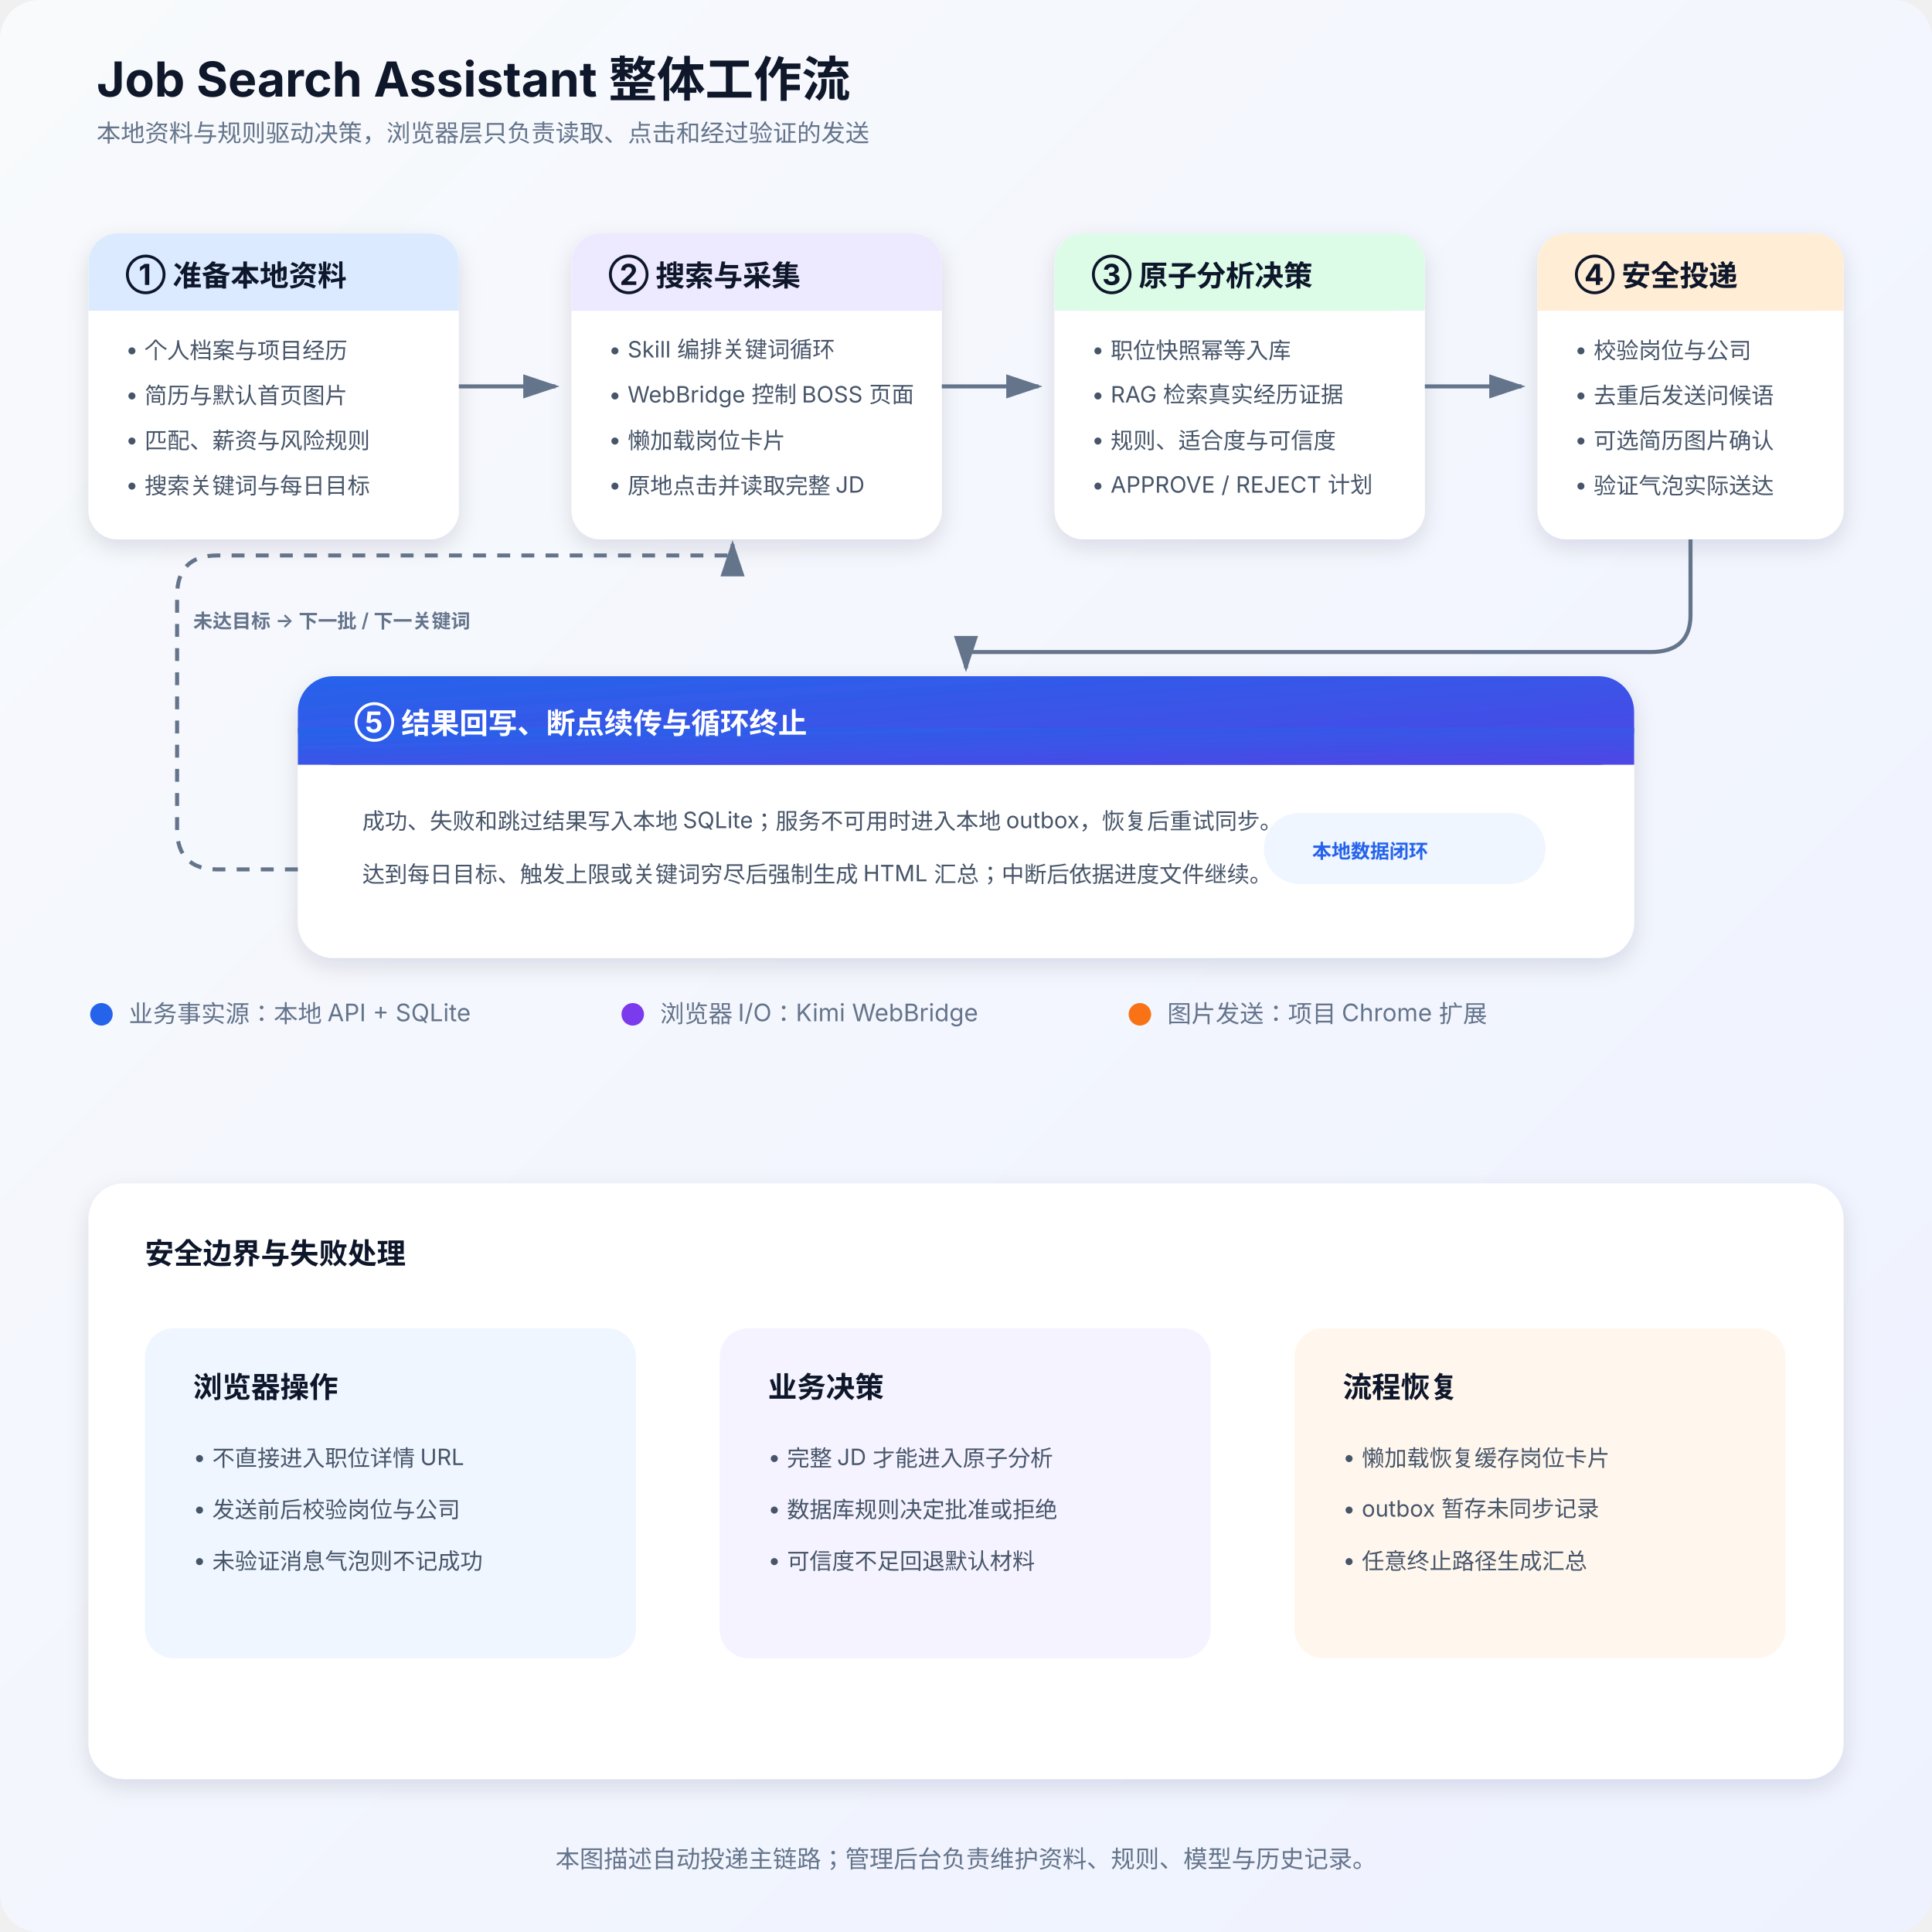
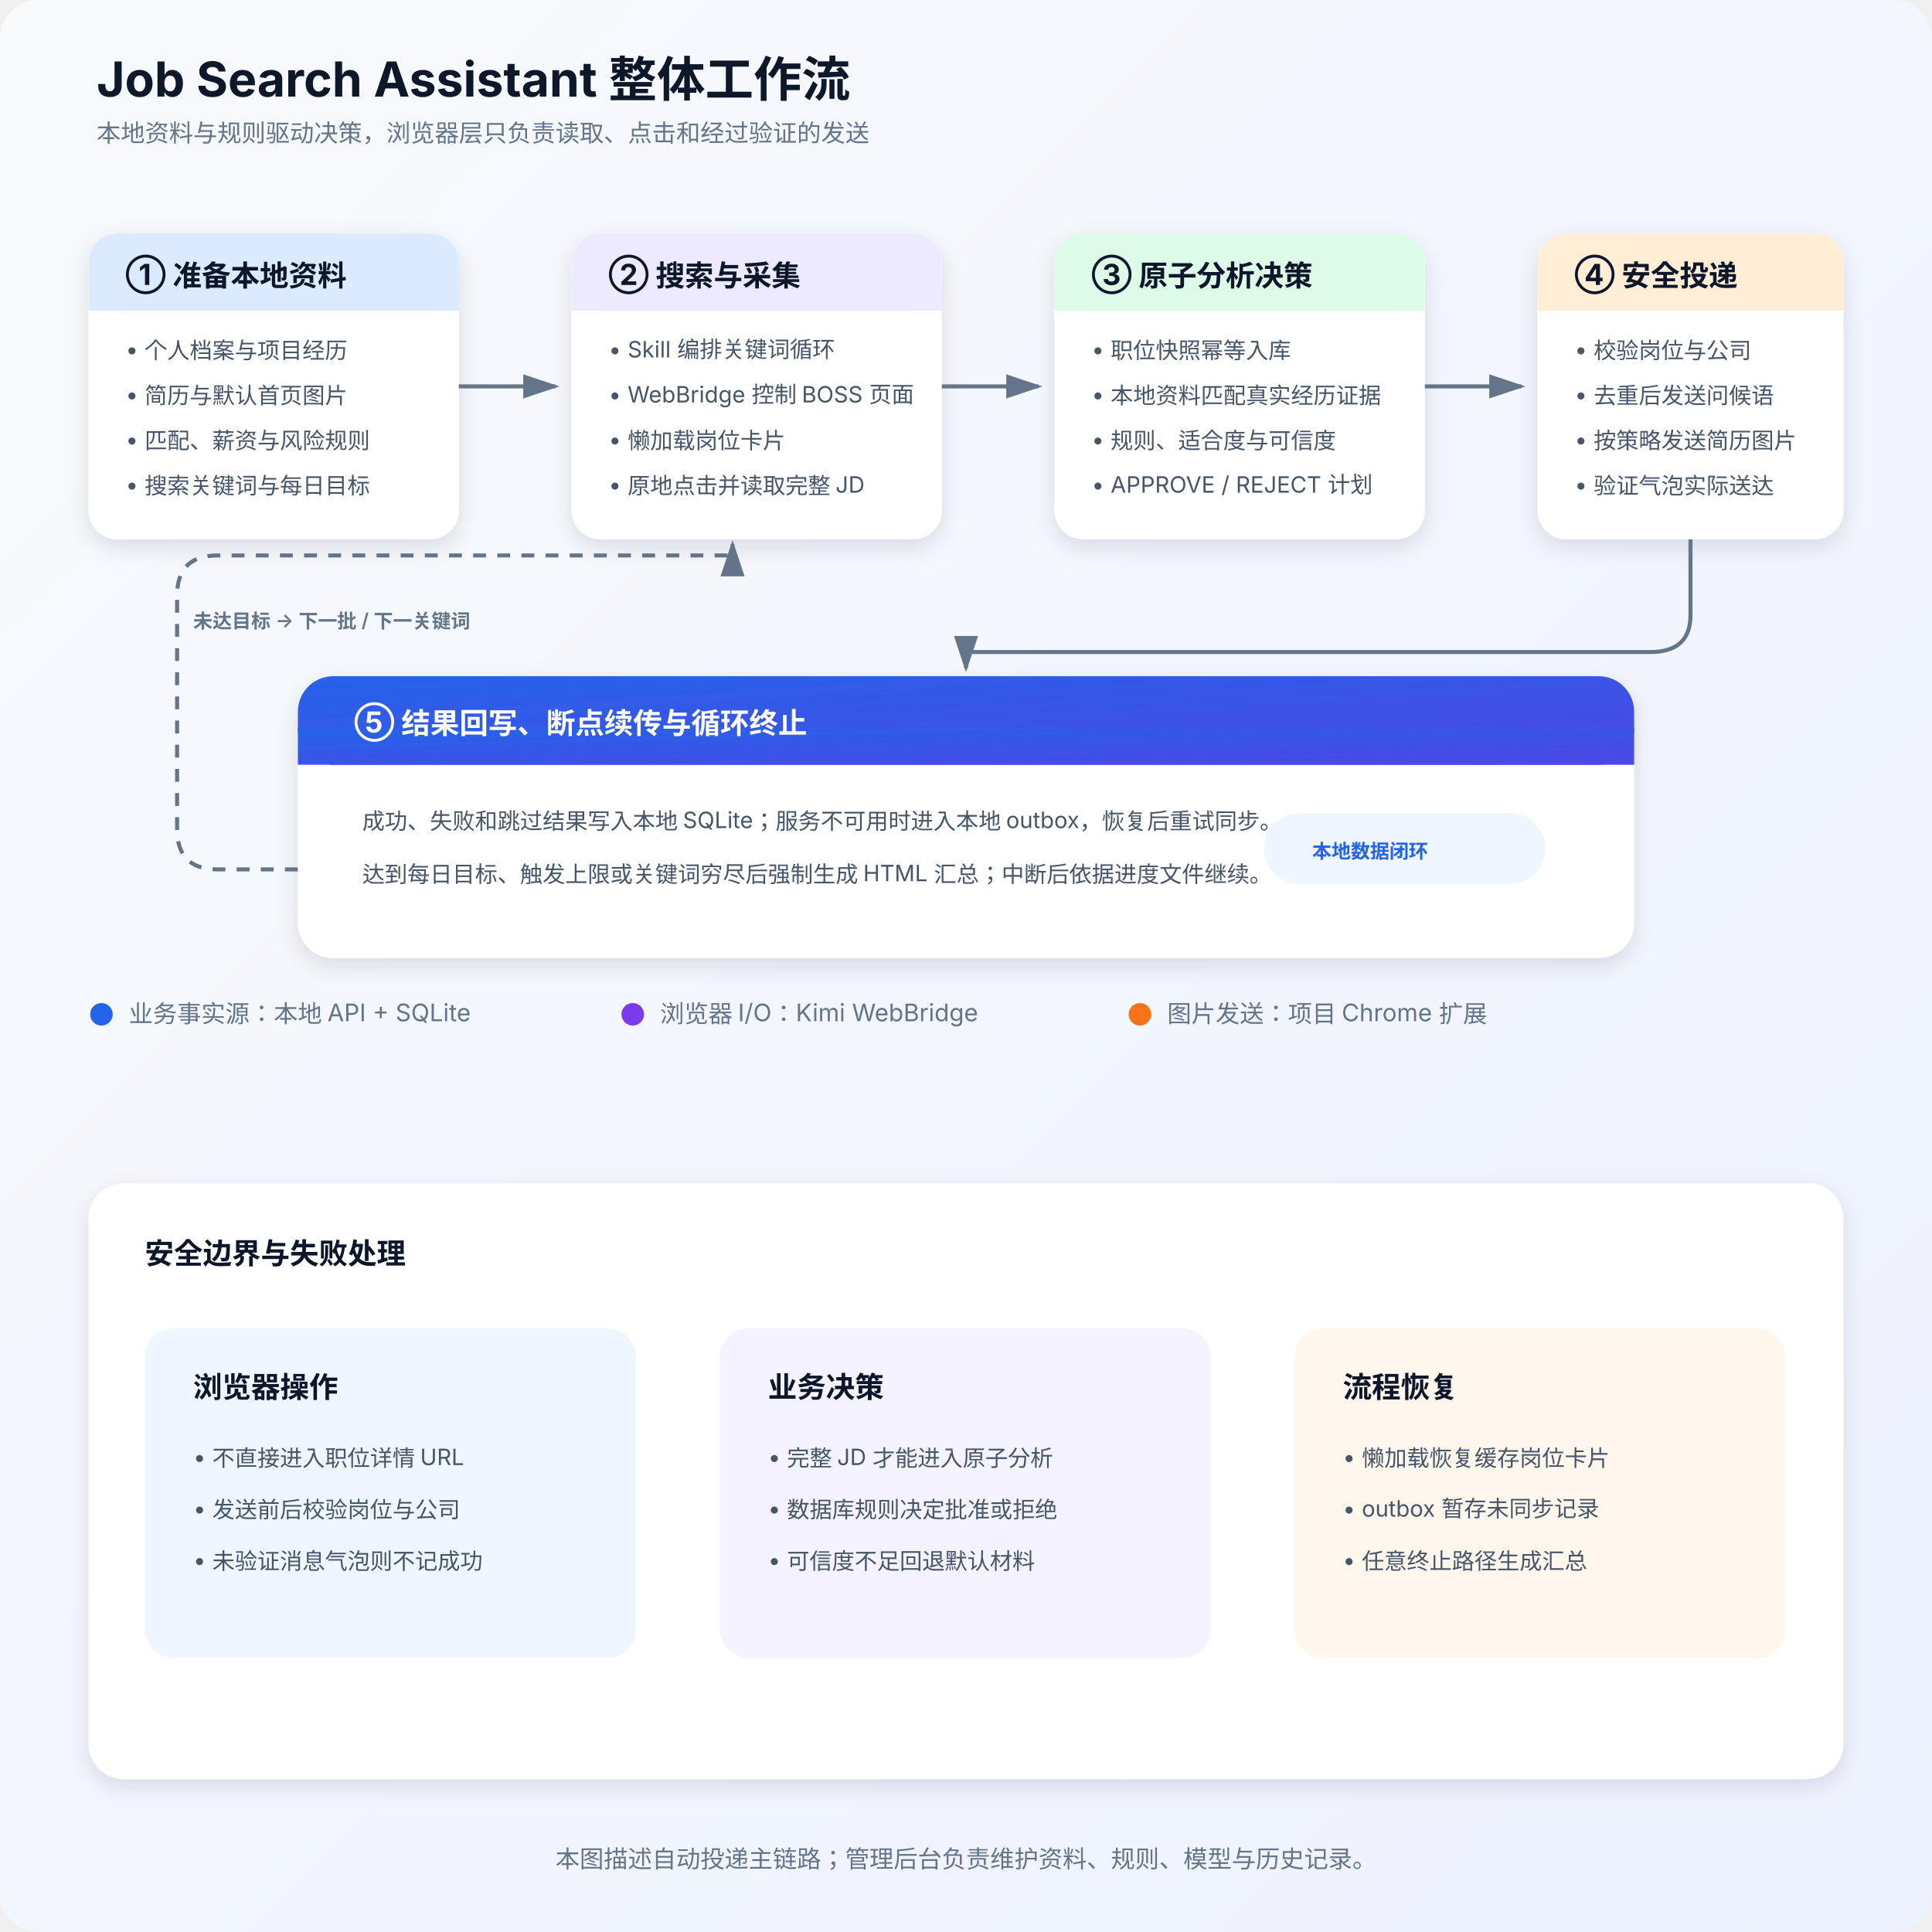
<svg xmlns="http://www.w3.org/2000/svg" width="1200" height="1200" viewBox="0 0 1200 1200" role="img" aria-labelledby="title desc">
  <defs>
    <linearGradient id="bg" x1="0" y1="0" x2="1" y2="1">
      <stop stop-color="#f8fafc" />
      <stop offset="1" stop-color="#eef2ff" />
    </linearGradient>
    <linearGradient id="primary" x1="0" y1="0" x2="1" y2="1">
      <stop stop-color="#2563eb" />
      <stop offset="1" stop-color="#4f46e5" />
    </linearGradient>
    <filter id="shadow" x="-20%" y="-20%" width="140%" height="140%">
      <feDropShadow dx="0" dy="5" stdDeviation="7" flood-color="#0f172a" flood-opacity=".12" />
    </filter>
    <marker id="arrow" markerWidth="10" markerHeight="10" refX="8" refY="3" orient="auto">
      <path d="M0,0 L0,6 L9,3 z" fill="#64748b" />
    </marker>
    <style>
      .title{font:700 30px -apple-system,BlinkMacSystemFont,"Segoe UI","Microsoft YaHei",sans-serif;fill:#0f172a}.subtitle{font:400 15px -apple-system,BlinkMacSystemFont,"Segoe UI","Microsoft YaHei",sans-serif;fill:#64748b}.h{font:700 18px -apple-system,BlinkMacSystemFont,"Segoe UI","Microsoft YaHei",sans-serif;fill:#0f172a}.t{font:400 14px -apple-system,BlinkMacSystemFont,"Segoe UI","Microsoft YaHei",sans-serif;fill:#475569}.white{fill:#fff}.tag{font:600 12px -apple-system,BlinkMacSystemFont,"Segoe UI","Microsoft YaHei",sans-serif}.line{stroke:#64748b;stroke-width:2.5;fill:none;marker-end:url(#arrow)}
    </style>
  </defs>
  <rect width="1200" height="1200" rx="24" fill="url(#bg)" />
  <text x="60" y="60" class="title">Job Search Assistant 整体工作流</text>
  <text x="60" y="88" class="subtitle">本地资料与规则驱动决策，浏览器层只负责读取、点击和经过验证的发送</text>
  <g filter="url(#shadow)">
    <rect x="55" y="145" width="230" height="190" rx="18" fill="#fff" />
    <rect x="55" y="145" width="230" height="48" rx="18" fill="#dbeafe" />
    <rect x="55" y="175" width="230" height="18" fill="#dbeafe" />
    <text x="78" y="177" class="h">① 准备本地资料</text>
    <text x="78" y="222" class="t">• 个人档案与项目经历</text>
    <text x="78" y="250" class="t">• 简历与默认首页图片</text>
    <text x="78" y="278" class="t">• 匹配、薪资与风险规则</text>
    <text x="78" y="306" class="t">• 搜索关键词与每日目标</text>
  </g>
  <g filter="url(#shadow)">
    <rect x="355" y="145" width="230" height="190" rx="18" fill="#fff" />
    <rect x="355" y="145" width="230" height="48" rx="18" fill="#ede9fe" />
    <rect x="355" y="175" width="230" height="18" fill="#ede9fe" />
    <text x="378" y="177" class="h">② 搜索与采集</text>
    <text x="378" y="222" class="t">• Skill 编排关键词循环</text>
    <text x="378" y="250" class="t">• WebBridge 控制 BOSS 页面</text>
    <text x="378" y="278" class="t">• 懒加载岗位卡片</text>
    <text x="378" y="306" class="t">• 原地点击并读取完整 JD</text>
  </g>
  <g filter="url(#shadow)">
    <rect x="655" y="145" width="230" height="190" rx="18" fill="#fff" />
    <rect x="655" y="145" width="230" height="48" rx="18" fill="#dcfce7" />
    <rect x="655" y="175" width="230" height="18" fill="#dcfce7" />
    <text x="678" y="177" class="h">③ 原子分析决策</text>
    <text x="678" y="222" class="t">• 职位快照幂等入库</text>
-     <text x="678" y="250" class="t">• RAG 检索真实经历证据</text>
+     <text x="678" y="250" class="t">• 本地资料匹配真实经历证据</text>
    <text x="678" y="278" class="t">• 规则、适合度与可信度</text>
    <text x="678" y="306" class="t">• APPROVE / REJECT 计划</text>
  </g>
  <g filter="url(#shadow)">
    <rect x="955" y="145" width="190" height="190" rx="18" fill="#fff" />
    <rect x="955" y="145" width="190" height="48" rx="18" fill="#ffedd5" />
    <rect x="955" y="175" width="190" height="18" fill="#ffedd5" />
    <text x="978" y="177" class="h">④ 安全投递</text>
    <text x="978" y="222" class="t">• 校验岗位与公司</text>
    <text x="978" y="250" class="t">• 去重后发送问候语</text>
-     <text x="978" y="278" class="t">• 可选简历图片确认</text>
+     <text x="978" y="278" class="t">• 按策略发送简历图片</text>
    <text x="978" y="306" class="t">• 验证气泡实际送达</text>
  </g>
  <path d="M285 240 H345" class="line" />
  <path d="M585 240 H645" class="line" />
  <path d="M885 240 H945" class="line" />
  <g filter="url(#shadow)">
    <rect x="185" y="420" width="830" height="175" rx="22" fill="#fff" />
    <rect x="185" y="420" width="830" height="55" rx="22" fill="url(#primary)" />
    <rect x="185" y="452" width="830" height="23" fill="url(#primary)" />
    <text x="220" y="455" class="h white">⑤ 结果回写、断点续传与循环终止</text>
    <text x="225" y="515" class="t">成功、失败和跳过结果写入本地 SQLite；服务不可用时进入本地 outbox，恢复后重试同步。</text>
    <text x="225" y="548" class="t">达到每日目标、触发上限或关键词穷尽后强制生成 HTML 汇总；中断后依据进度文件继续。</text>
    <rect x="785" y="505" width="175" height="44" rx="22" fill="#eff6ff" />
    <text x="815" y="533" class="tag" fill="#2563eb">本地数据闭环</text>
  </g>
  <path d="M1050 335 V382 Q1050 405 1025 405 H600 V415" class="line" />
  <path d="M185 540 H135 Q110 540 110 515 V370 Q110 345 135 345 H455 V338" class="line" stroke-dasharray="8 7" />
  <text x="120" y="390" class="tag" fill="#64748b">未达目标 → 下一批 / 下一关键词</text>
  <g transform="translate(55 635)">
    <circle cx="8" cy="-5" r="7" fill="#2563eb" />
    <text x="25" y="0" class="subtitle">业务事实源：本地 API + SQLite</text>
  </g>
  <g transform="translate(385 635)">
    <circle cx="8" cy="-5" r="7" fill="#7c3aed" />
    <text x="25" y="0" class="subtitle">浏览器 I/O：Kimi WebBridge</text>
  </g>
  <g transform="translate(700 635)">
    <circle cx="8" cy="-5" r="7" fill="#f97316" />
    <text x="25" y="0" class="subtitle">图片发送：项目 Chrome 扩展</text>
  </g>
  <g filter="url(#shadow)">
    <rect x="55" y="735" width="1090" height="370" rx="22" fill="#fff" />
    <text x="90" y="785" class="h">安全边界与失败处理</text>
    <rect x="90" y="825" width="305" height="205" rx="18" fill="#eff6ff" />
    <text x="120" y="868" class="h">浏览器操作</text>
    <text x="120" y="910" class="t">• 不直接进入职位详情 URL</text>
    <text x="120" y="942" class="t">• 发送前后校验岗位与公司</text>
    <text x="120" y="974" class="t">• 未验证消息气泡则不记成功</text>
    <rect x="447" y="825" width="305" height="205" rx="18" fill="#f5f3ff" />
    <text x="477" y="868" class="h">业务决策</text>
    <text x="477" y="910" class="t">• 完整 JD 才能进入原子分析</text>
    <text x="477" y="942" class="t">• 数据库规则决定批准或拒绝</text>
    <text x="477" y="974" class="t">• 可信度不足回退默认材料</text>
    <rect x="804" y="825" width="305" height="205" rx="18" fill="#fff7ed" />
    <text x="834" y="868" class="h">流程恢复</text>
    <text x="834" y="910" class="t">• 懒加载恢复缓存岗位卡片</text>
    <text x="834" y="942" class="t">• outbox 暂存未同步记录</text>
    <text x="834" y="974" class="t">• 任意终止路径生成汇总</text>
  </g>
  <text x="600" y="1160" text-anchor="middle" class="subtitle">本图描述自动投递主链路；管理后台负责维护资料、规则、模型与历史记录。</text>
</svg>
